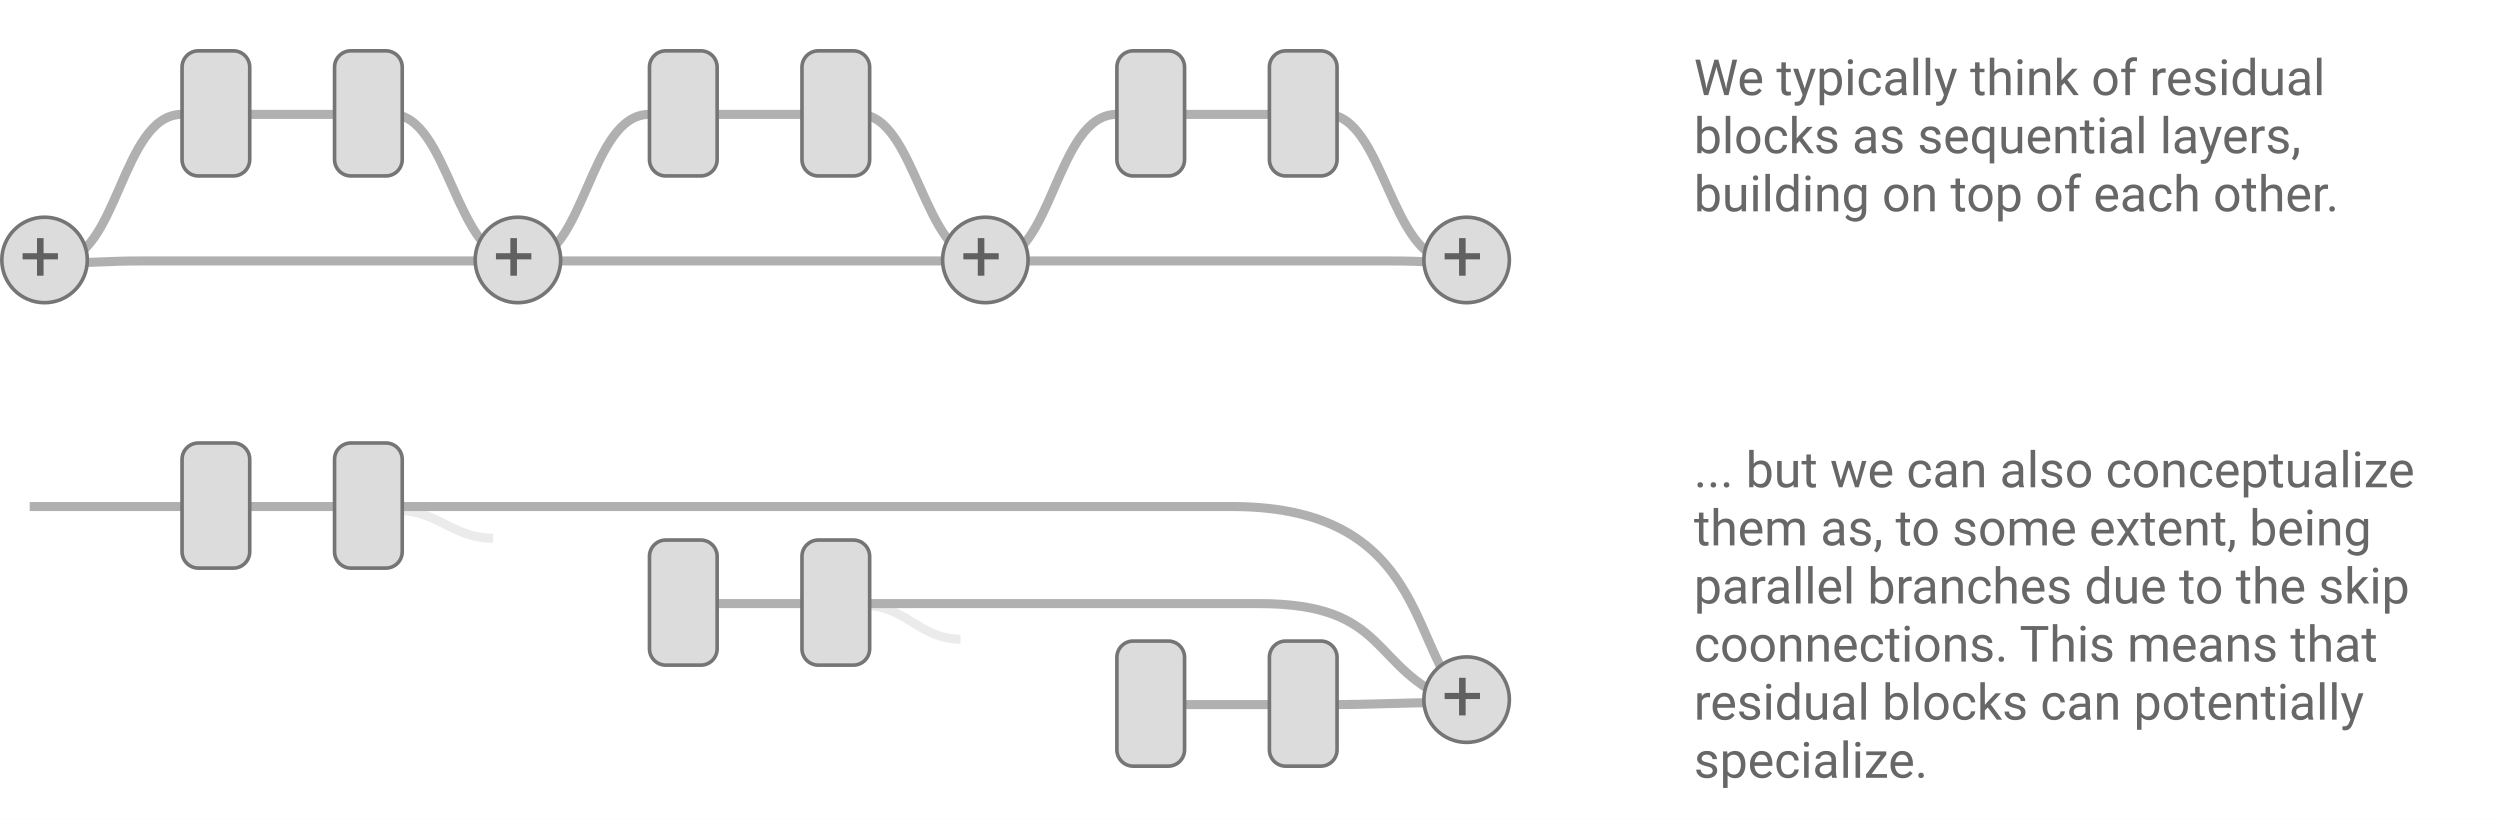
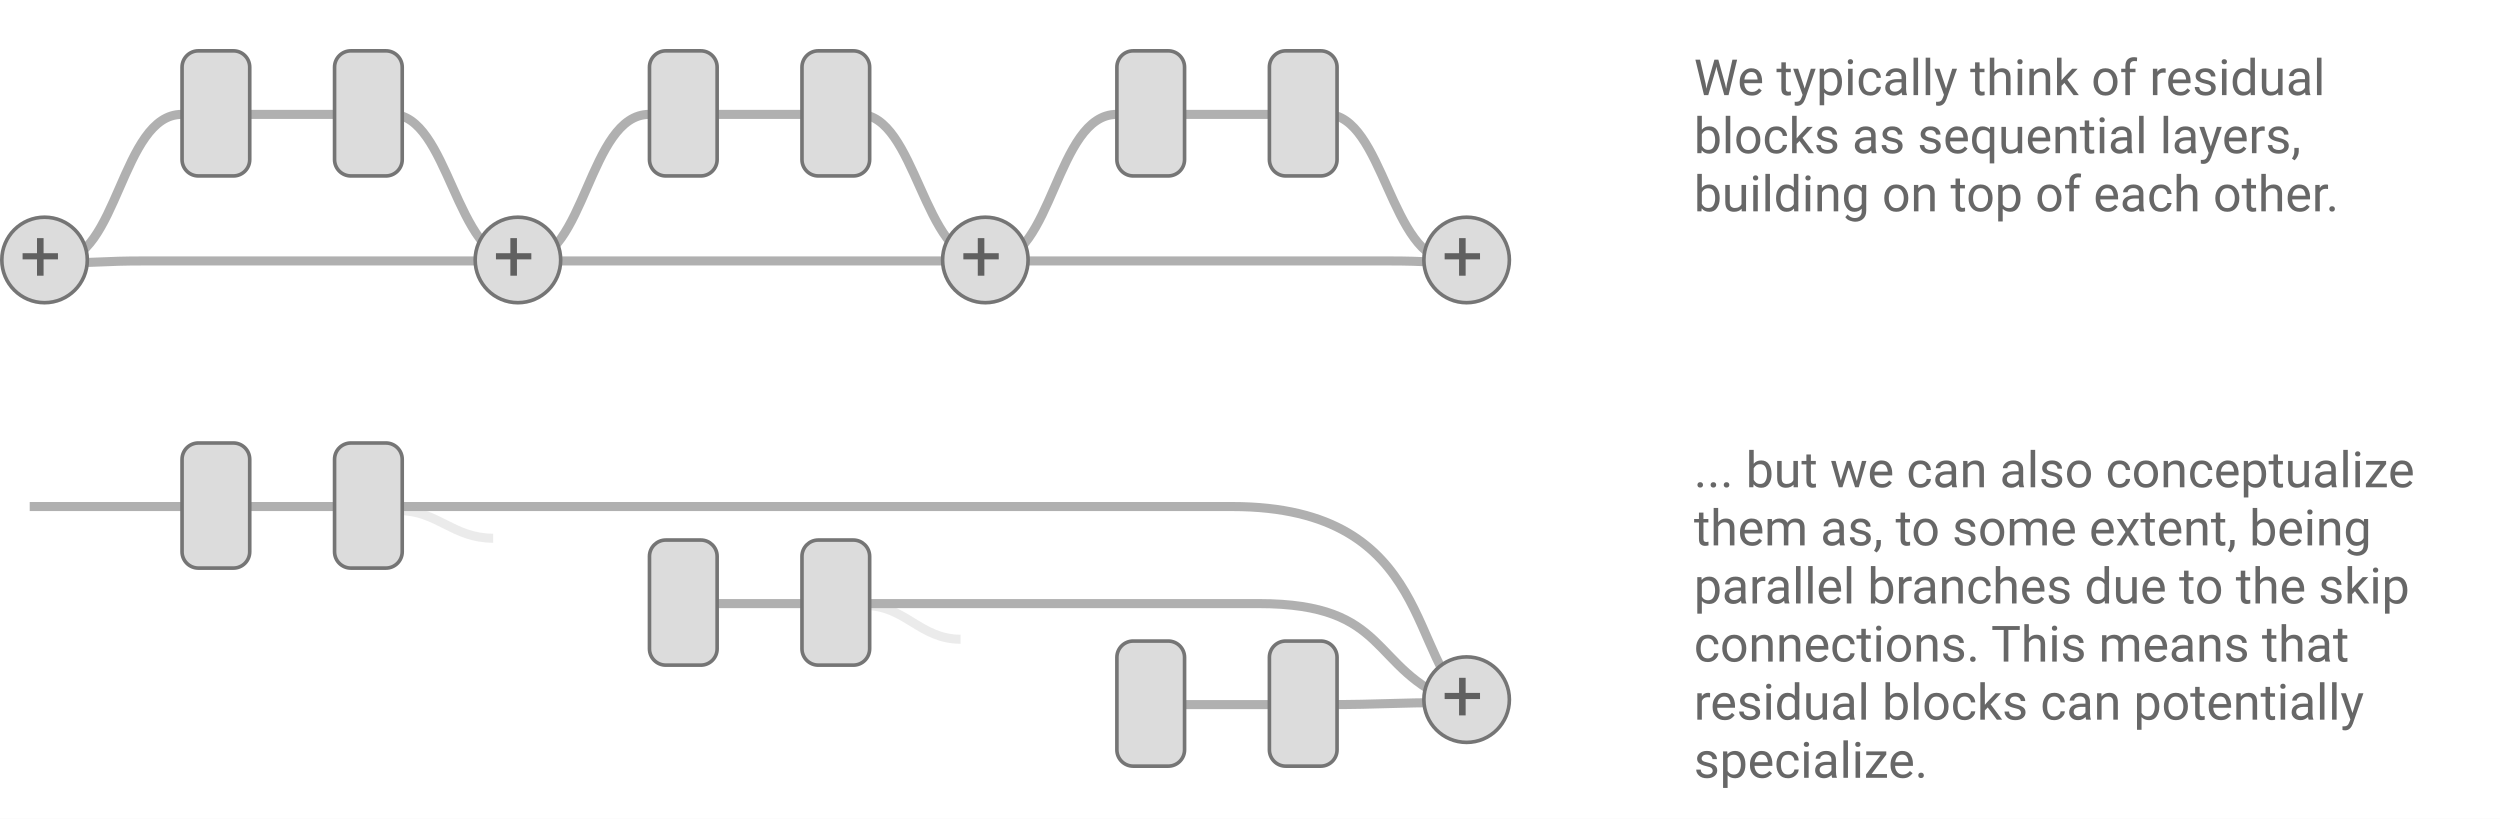
<svg xmlns="http://www.w3.org/2000/svg" width="1377" height="451" viewBox="0 0 1377 451" fill="none">
  <g id="Figure_3">
    <rect width="1377" height="451" fill="white" />
    <g id="Group 78">
      <text id="We typically think of residual blocks as sequential layers, building on top of each other." fill="#676767" xml:space="preserve" style="white-space: pre" font-family="Roboto" font-size="27.5" letter-spacing="0em">
        <tspan x="933" y="52.399">We typically think of residual </tspan>
        <tspan x="933" y="84.399">blocks as sequential layers, </tspan>
        <tspan x="933" y="116.399">building on top of each other.</tspan>
      </text>
      <g id="Group 29">
        <path id="Vector 96" d="M31.636 144.818C54.852 144.818 56.155 143.727 79.448 143.727C103.395 143.727 745.76 143.727 764.609 143.727C786.676 143.727 789.051 144.818 812.727 144.818" stroke="#B0B0B0" stroke-width="5" />
        <g id="Group 21">
          <path id="Vector 88" d="M31.636 143.727C64.92 143.727 66.788 63 100.182 63C134.514 63 188.72 63 215.742 63C247.379 63 250.784 143.727 284.727 143.727" stroke="#B0B0B0" stroke-width="5" />
          <rect id="Rectangle 84" x="100.273" y="28" width="37.273" height="68.909" rx="9" fill="#DCDCDC" stroke="#757575" stroke-width="2" />
          <rect id="Rectangle 85" x="184.273" y="28" width="37.273" height="68.909" rx="9" fill="#DCDCDC" stroke="#757575" stroke-width="2" />
        </g>
        <g id="Group 22">
          <path id="Vector 88_2" d="M289.091 143.727C322.375 143.727 324.242 63 357.636 63C391.969 63 446.174 63 473.197 63C504.833 63 508.239 143.727 542.182 143.727" stroke="#B0B0B0" stroke-width="5" />
          <rect id="Rectangle 84_2" x="357.727" y="28" width="37.273" height="68.909" rx="9" fill="#DCDCDC" stroke="#757575" stroke-width="2" />
          <rect id="Rectangle 85_2" x="441.727" y="28" width="37.273" height="68.909" rx="9" fill="#DCDCDC" stroke="#757575" stroke-width="2" />
        </g>
        <g id="Group 23">
          <path id="Vector 88_3" d="M546.545 143.727C579.83 143.727 581.697 63 615.091 63C649.423 63 703.629 63 730.652 63C762.288 63 765.693 143.727 799.636 143.727" stroke="#B0B0B0" stroke-width="5" />
          <rect id="Rectangle 84_3" x="615.182" y="28" width="37.273" height="68.909" rx="9" fill="#DCDCDC" stroke="#757575" stroke-width="2" />
          <rect id="Rectangle 85_3" x="699.182" y="28" width="37.273" height="68.909" rx="9" fill="#DCDCDC" stroke="#757575" stroke-width="2" />
        </g>
        <g id="Group 19">
          <circle id="Ellipse 1" cx="24.546" cy="143.182" r="23.546" fill="#DCDCDC" stroke="#757575" stroke-width="2" />
          <text id="+" fill="#606060" xml:space="preserve" style="white-space: pre" font-family="Roboto" font-size="40" letter-spacing="0em">
            <tspan x="10.909" y="154.717">+</tspan>
          </text>
        </g>
        <g id="Group 20">
          <circle id="Ellipse 1_2" cx="285.273" cy="143.182" r="23.546" fill="#DCDCDC" stroke="#757575" stroke-width="2" />
          <text id="+_2" fill="#606060" xml:space="preserve" style="white-space: pre" font-family="Roboto" font-size="40" letter-spacing="0em">
            <tspan x="271.636" y="154.717">+</tspan>
          </text>
        </g>
        <g id="Group 25">
          <circle id="Ellipse 1_3" cx="542.727" cy="143.182" r="23.546" fill="#DCDCDC" stroke="#757575" stroke-width="2" />
          <text id="+_3" fill="#606060" xml:space="preserve" style="white-space: pre" font-family="Roboto" font-size="40" letter-spacing="0em">
            <tspan x="529.091" y="154.717">+</tspan>
          </text>
        </g>
        <g id="Group 26">
          <circle id="Ellipse 1_4" cx="807.818" cy="143.182" r="23.546" fill="#DCDCDC" stroke="#757575" stroke-width="2" />
          <text id="+_4" fill="#606060" xml:space="preserve" style="white-space: pre" font-family="Roboto" font-size="40" letter-spacing="0em">
            <tspan x="794.182" y="154.717">+</tspan>
          </text>
        </g>
      </g>
    </g>
    <g id="Group 77">
-       <text id="... but we can also conceptualize them as, to some extent, being parallel branches due to the skip coonnections. This means that residual blocks can potentially specialize." fill="#676767" xml:space="preserve" style="white-space: pre" font-family="Roboto" font-size="27.5" letter-spacing="0em">
+       <text id="... but we can also conceptualize them as, to some extent, being parallel branches due to the skip connections. This means that residual blocks can potentially specialize." fill="#676767" xml:space="preserve" style="white-space: pre" font-family="Roboto" font-size="27.5" letter-spacing="0em">
        <tspan x="933" y="268.399">... but we can also conceptualize </tspan>
        <tspan x="933" y="300.399">them as, to some extent, being </tspan>
        <tspan x="933" y="332.399">parallel branches due to the skip </tspan>
-         <tspan x="933" y="364.399">coonnections. This means that </tspan>
+         <tspan x="933" y="364.399">connections. This means that </tspan>
        <tspan x="933" y="396.399">residual blocks can potentially </tspan>
        <tspan x="933" y="428.399">specialize.</tspan>
      </text>
      <g id="Group 28">
        <path id="Vector 88_4" d="M16.364 279C138.945 279 582.172 279 678.655 279C791.612 279 775.554 368.291 810.545 387" stroke="#B0B0B0" stroke-width="5" />
        <path id="Vector 97" opacity="0.25" d="M219.273 281.182C241.133 281.182 249.267 296.454 271.636 296.454" stroke="#B0B0B0" stroke-width="5" />
        <path id="Vector 100" opacity="0.25" d="M476.727 333.545C498.588 333.545 506.722 352.091 529.091 352.091" stroke="#B0B0B0" stroke-width="5" />
        <rect id="Rectangle 84_4" x="100.273" y="244" width="37.273" height="68.909" rx="9" fill="#DCDCDC" stroke="#757575" stroke-width="2" />
        <rect id="Rectangle 85_4" x="184.273" y="244" width="37.273" height="68.909" rx="9" fill="#DCDCDC" stroke="#757575" stroke-width="2" />
        <path id="Vector 88_5" d="M357.818 332.455C436.968 332.455 630.974 332.455 693.273 332.455C766.208 332.455 753.818 368.323 801.818 387" stroke="#B0B0B0" stroke-width="5" />
        <rect id="Rectangle 84_5" x="357.727" y="297.455" width="37.273" height="68.909" rx="9" fill="#DCDCDC" stroke="#757575" stroke-width="2" />
        <rect id="Rectangle 85_5" x="441.727" y="297.455" width="37.273" height="68.909" rx="9" fill="#DCDCDC" stroke="#757575" stroke-width="2" />
        <path id="Vector 88_6" d="M615.273 388.091C649.571 388.091 703.723 388.091 730.719 388.091C762.325 388.091 765.727 387 799.636 387" stroke="#B0B0B0" stroke-width="5" />
        <rect id="Rectangle 84_6" x="615.182" y="353.091" width="37.273" height="68.909" rx="9" fill="#DCDCDC" stroke="#757575" stroke-width="2" />
        <rect id="Rectangle 85_6" x="699.182" y="353.091" width="37.273" height="68.909" rx="9" fill="#DCDCDC" stroke="#757575" stroke-width="2" />
        <g id="Group 27">
          <circle id="Ellipse 1_5" cx="807.818" cy="385.363" r="23.546" fill="#DCDCDC" stroke="#757575" stroke-width="2" />
          <text id="+_5" fill="#606060" xml:space="preserve" style="white-space: pre" font-family="Roboto" font-size="40" letter-spacing="0em">
            <tspan x="794.182" y="396.899">+</tspan>
          </text>
        </g>
      </g>
    </g>
  </g>
</svg>
